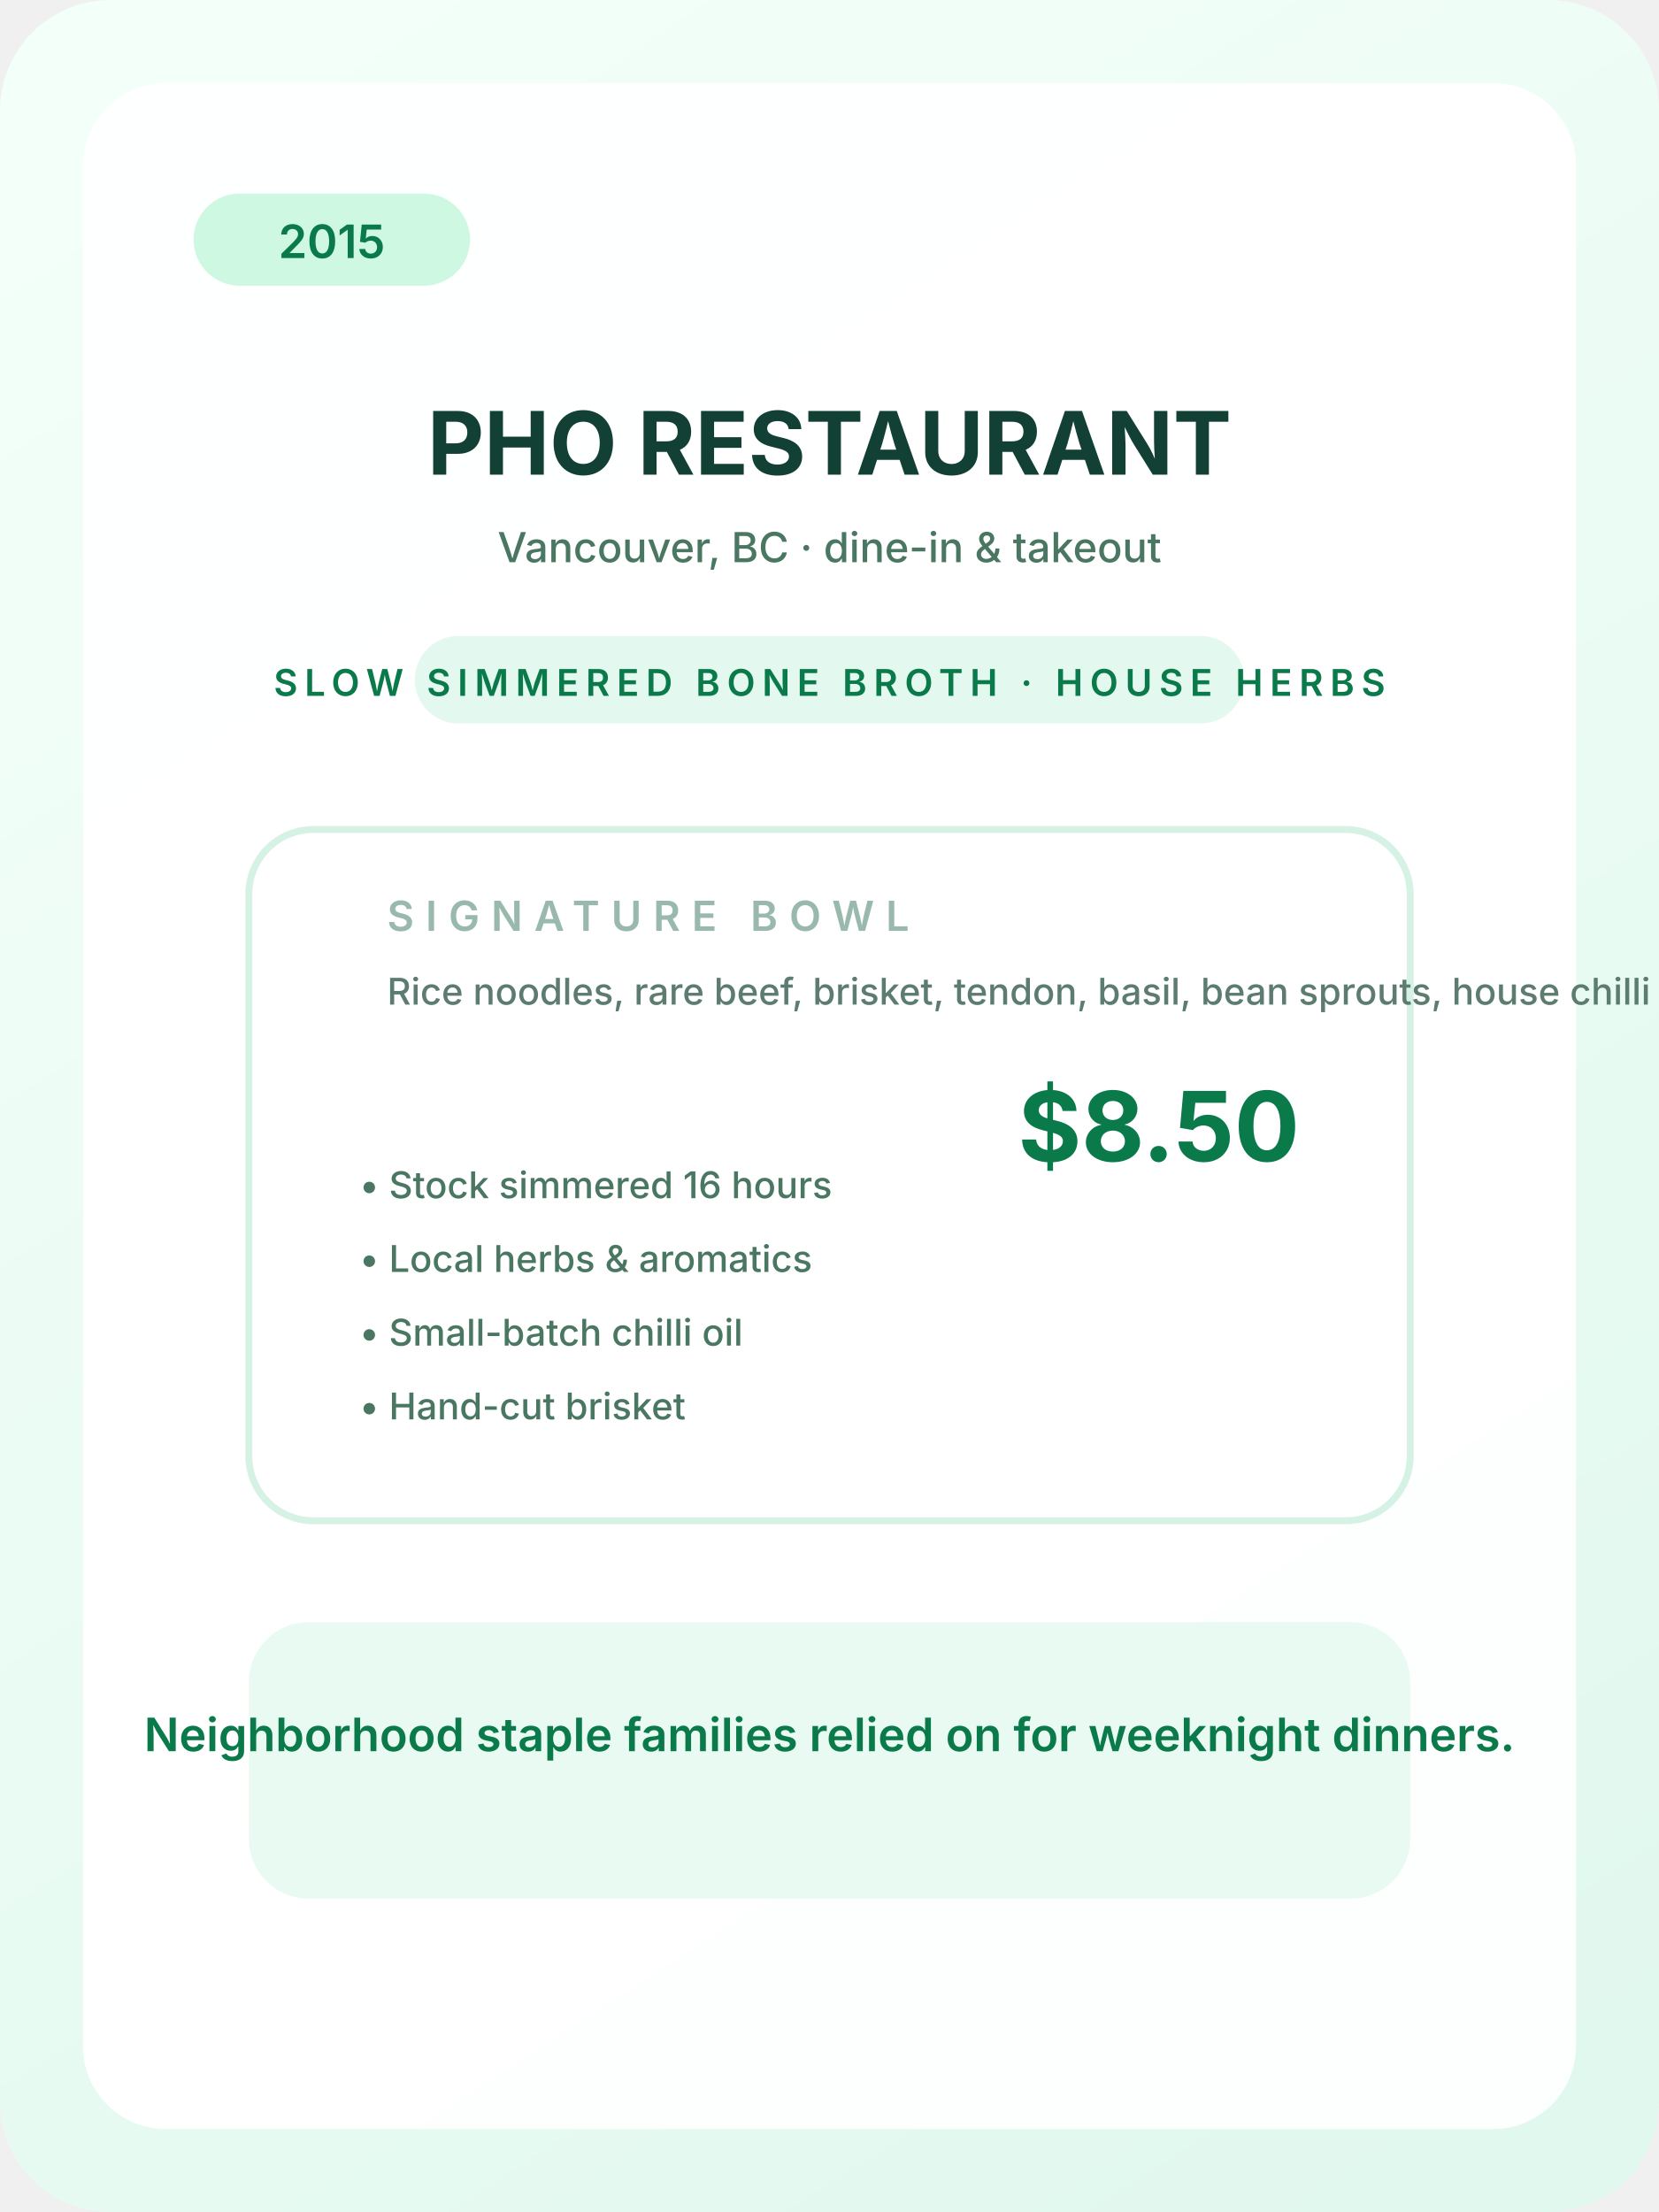
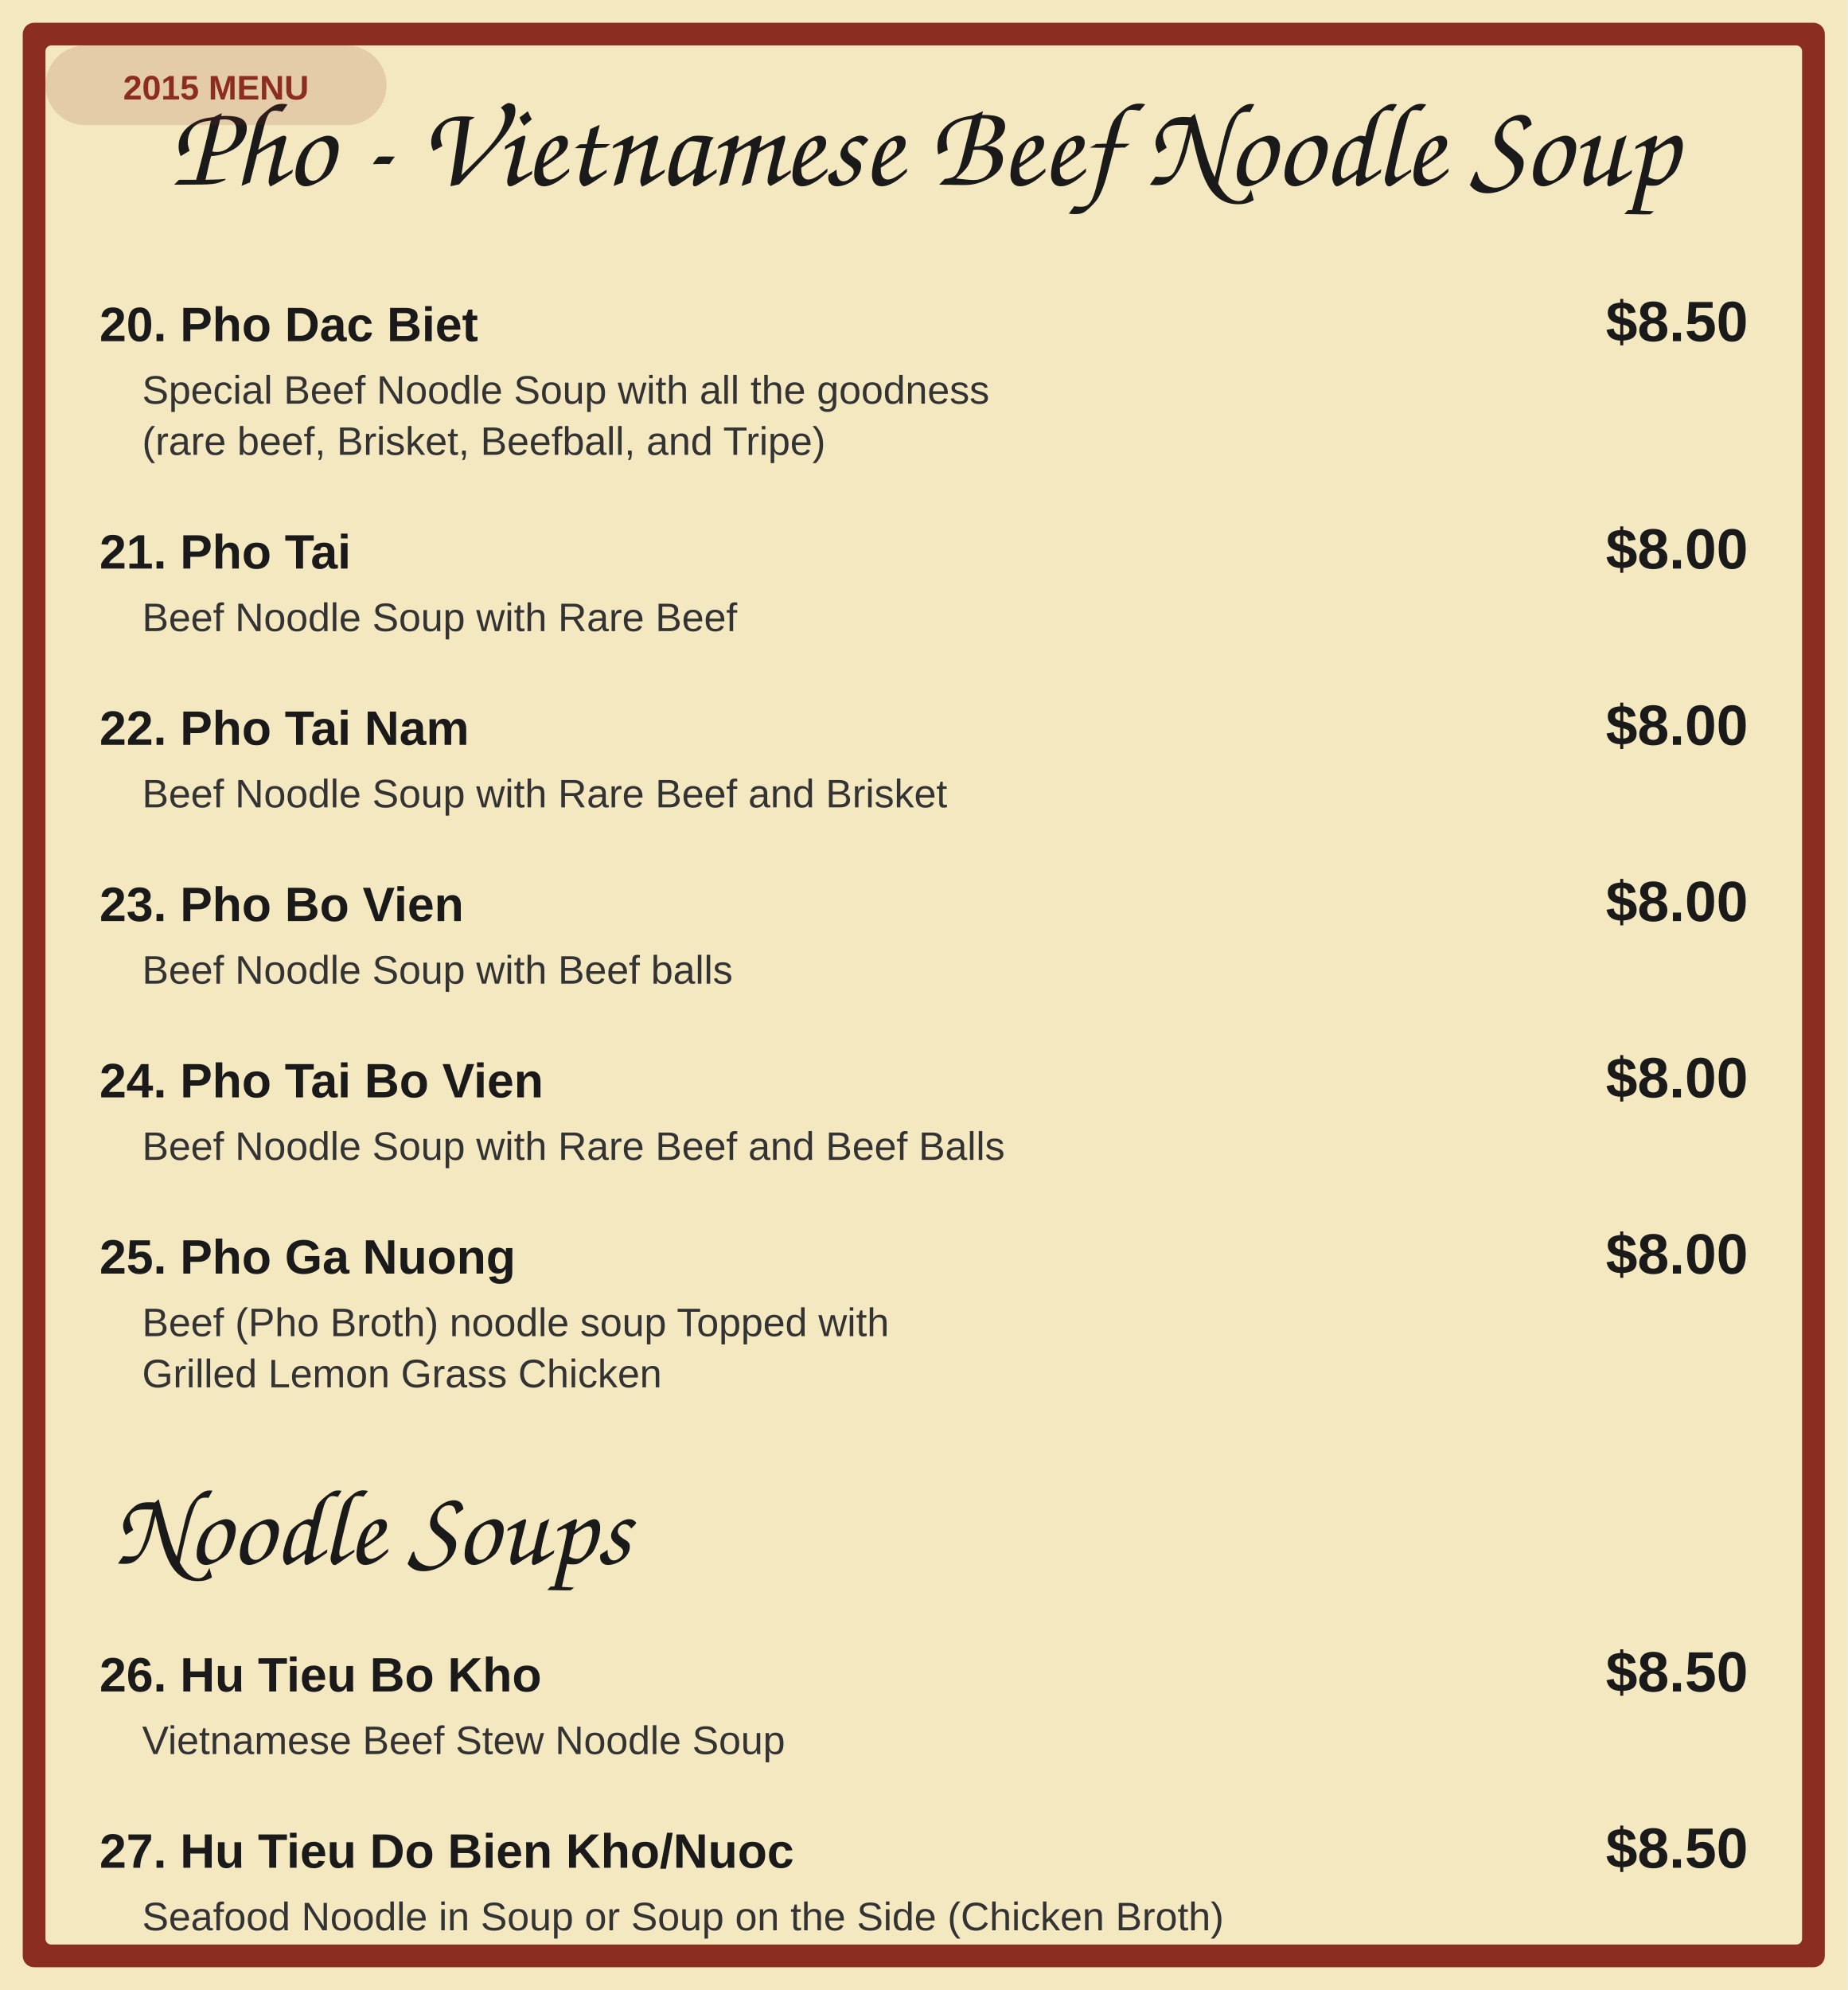
- <svg xmlns="http://www.w3.org/2000/svg" width="720" height="960" viewBox="0 0 720 960" fill="none">
-   <rect width="720" height="960" rx="48" fill="url(#paint0_linear)" />
-   <rect x="36" y="36" width="648" height="888" rx="36" fill="#FFFFFF" opacity="0.94" />
-   <rect x="84" y="84" width="120" height="40" rx="20" fill="#CFF8E3" />
-   <text x="144" y="112" text-anchor="middle" font-family="Inter, 'Segoe UI', sans-serif" font-size="20" font-weight="600" fill="#0B7A4B">2015</text>
-   <text x="360" y="206" text-anchor="middle" font-family="Inter, 'Segoe UI', sans-serif" font-size="38" font-weight="700" fill="#124034">PHO RESTAURANT</text>
-   <text x="360" y="244" text-anchor="middle" font-family="Inter, 'Segoe UI', sans-serif" font-size="18" font-weight="500" fill="#4A7762">Vancouver, BC · dine-in &amp; takeout</text>
-   <rect x="180" y="276" width="360" height="38" rx="19" fill="#E3F9EF" />
-   <text x="360" y="302" text-anchor="middle" font-family="Inter, 'Segoe UI', sans-serif" font-size="16" font-weight="600" letter-spacing="3" fill="#0B7A4B">SLOW SIMMERED BONE BROTH · HOUSE HERBS</text>
-   <rect x="108" y="360" width="504" height="300" rx="28" fill="#FFFFFF" stroke="#D5F2E4" stroke-width="3" />
-   <text x="168" y="404" font-family="Inter, 'Segoe UI', sans-serif" font-size="18" font-weight="600" fill="#9AB9AD" letter-spacing="5">SIGNATURE BOWL</text>
-   <text x="168" y="436" font-family="Inter, 'Segoe UI', sans-serif" font-size="16" font-weight="500" fill="#5D7C70">Rice noodles, rare beef, brisket, tendon, basil, bean sprouts, house chilli oil.</text>
-   <text x="564" y="504" text-anchor="end" font-family="Inter, 'Segoe UI', sans-serif" font-size="42" font-weight="700" fill="#0B7A4B">$8.50</text>
-   <g font-family="Inter, 'Segoe UI', sans-serif" font-size="16" font-weight="500" fill="#4A7762">
-     <text x="156" y="520">• Stock simmered 16 hours</text>
-     <text x="156" y="552">• Local herbs &amp; aromatics</text>
-     <text x="156" y="584">• Small-batch chilli oil</text>
-     <text x="156" y="616">• Hand-cut brisket</text>
+ <svg xmlns="http://www.w3.org/2000/svg" width="650" height="700" viewBox="0 0 650 700" fill="none">
+   <rect width="650" height="700" fill="#F4E8C1" />
+   <rect x="8" y="8" width="634" height="684" fill="#8B2E1F" rx="4" />
+   <rect x="16" y="16" width="618" height="668" fill="#F4E8C1" rx="2" />
+   <text x="325" y="65" text-anchor="middle" font-family="'Brush Script MT', cursive, serif" font-size="42" font-weight="400" fill="#1a1a1a">Pho - Vietnamese Beef Noodle Soup</text>
+   <g id="pho-items">
+     <text x="35" y="120" font-family="Arial, sans-serif" font-size="17" font-weight="700" fill="#1a1a1a">20. Pho Dac Biet</text>
+     <text x="615" y="120" text-anchor="end" font-family="Arial, sans-serif" font-size="20" font-weight="700" fill="#1a1a1a">$8.50</text>
+     <text x="50" y="142" font-family="Arial, sans-serif" font-size="14" font-weight="400" fill="#333333">Special Beef Noodle Soup with all the goodness</text>
+     <text x="50" y="160" font-family="Arial, sans-serif" font-size="14" font-weight="400" fill="#333333">(rare beef, Brisket, Beefball, and Tripe)</text>
+     <text x="35" y="200" font-family="Arial, sans-serif" font-size="17" font-weight="700" fill="#1a1a1a">21. Pho Tai</text>
+     <text x="615" y="200" text-anchor="end" font-family="Arial, sans-serif" font-size="20" font-weight="700" fill="#1a1a1a">$8.00</text>
+     <text x="50" y="222" font-family="Arial, sans-serif" font-size="14" font-weight="400" fill="#333333">Beef Noodle Soup with Rare Beef</text>
+     <text x="35" y="262" font-family="Arial, sans-serif" font-size="17" font-weight="700" fill="#1a1a1a">22. Pho Tai Nam</text>
+     <text x="615" y="262" text-anchor="end" font-family="Arial, sans-serif" font-size="20" font-weight="700" fill="#1a1a1a">$8.00</text>
+     <text x="50" y="284" font-family="Arial, sans-serif" font-size="14" font-weight="400" fill="#333333">Beef Noodle Soup with Rare Beef and Brisket</text>
+     <text x="35" y="324" font-family="Arial, sans-serif" font-size="17" font-weight="700" fill="#1a1a1a">23. Pho Bo Vien</text>
+     <text x="615" y="324" text-anchor="end" font-family="Arial, sans-serif" font-size="20" font-weight="700" fill="#1a1a1a">$8.00</text>
+     <text x="50" y="346" font-family="Arial, sans-serif" font-size="14" font-weight="400" fill="#333333">Beef Noodle Soup with Beef balls</text>
+     <text x="35" y="386" font-family="Arial, sans-serif" font-size="17" font-weight="700" fill="#1a1a1a">24. Pho Tai Bo Vien</text>
+     <text x="615" y="386" text-anchor="end" font-family="Arial, sans-serif" font-size="20" font-weight="700" fill="#1a1a1a">$8.00</text>
+     <text x="50" y="408" font-family="Arial, sans-serif" font-size="14" font-weight="400" fill="#333333">Beef Noodle Soup with Rare Beef and Beef Balls</text>
+     <text x="35" y="448" font-family="Arial, sans-serif" font-size="17" font-weight="700" fill="#1a1a1a">25. Pho Ga Nuong</text>
+     <text x="615" y="448" text-anchor="end" font-family="Arial, sans-serif" font-size="20" font-weight="700" fill="#1a1a1a">$8.00</text>
+     <text x="50" y="470" font-family="Arial, sans-serif" font-size="14" font-weight="400" fill="#333333">Beef (Pho Broth) noodle soup Topped with</text>
+     <text x="50" y="488" font-family="Arial, sans-serif" font-size="14" font-weight="400" fill="#333333">Grilled Lemon Grass Chicken</text>
  </g>
-   <rect x="108" y="704" width="504" height="120" rx="26" fill="#E9FAF2" />
-   <text x="360" y="760" text-anchor="middle" font-family="Inter, 'Segoe UI', sans-serif" font-size="20" font-weight="600" fill="#0B7A4B">Neighborhood staple families relied on for weeknight dinners.</text>
-   <defs>
-     <linearGradient id="paint0_linear" x1="72" y1="48" x2="648" y2="936" gradientUnits="userSpaceOnUse">
-       <stop stop-color="#F3FFF9" />
-       <stop offset="1" stop-color="#E1F8EE" />
-     </linearGradient>
-   </defs>
+   <text x="40" y="550" font-family="'Brush Script MT', cursive, serif" font-size="38" font-weight="400" fill="#1a1a1a">Noodle Soups</text>
+   <g id="noodle-items">
+     <text x="35" y="595" font-family="Arial, sans-serif" font-size="17" font-weight="700" fill="#1a1a1a">26. Hu Tieu Bo Kho</text>
+     <text x="615" y="595" text-anchor="end" font-family="Arial, sans-serif" font-size="20" font-weight="700" fill="#1a1a1a">$8.50</text>
+     <text x="50" y="617" font-family="Arial, sans-serif" font-size="14" font-weight="400" fill="#333333">Vietnamese Beef Stew Noodle Soup</text>
+     <text x="35" y="657" font-family="Arial, sans-serif" font-size="17" font-weight="700" fill="#1a1a1a">27. Hu Tieu Do Bien Kho/Nuoc</text>
+     <text x="615" y="657" text-anchor="end" font-family="Arial, sans-serif" font-size="20" font-weight="700" fill="#1a1a1a">$8.50</text>
+     <text x="50" y="679" font-family="Arial, sans-serif" font-size="14" font-weight="400" fill="#333333">Seafood Noodle in Soup or Soup on the Side (Chicken Broth)</text>
+   </g>
+   <rect x="16" y="16" width="120" height="28" rx="14" fill="#8B2E1F" opacity="0.15" />
+   <text x="76" y="35" text-anchor="middle" font-family="Arial, sans-serif" font-size="12" font-weight="600" fill="#8B2E1F">2015 MENU</text>
</svg>
